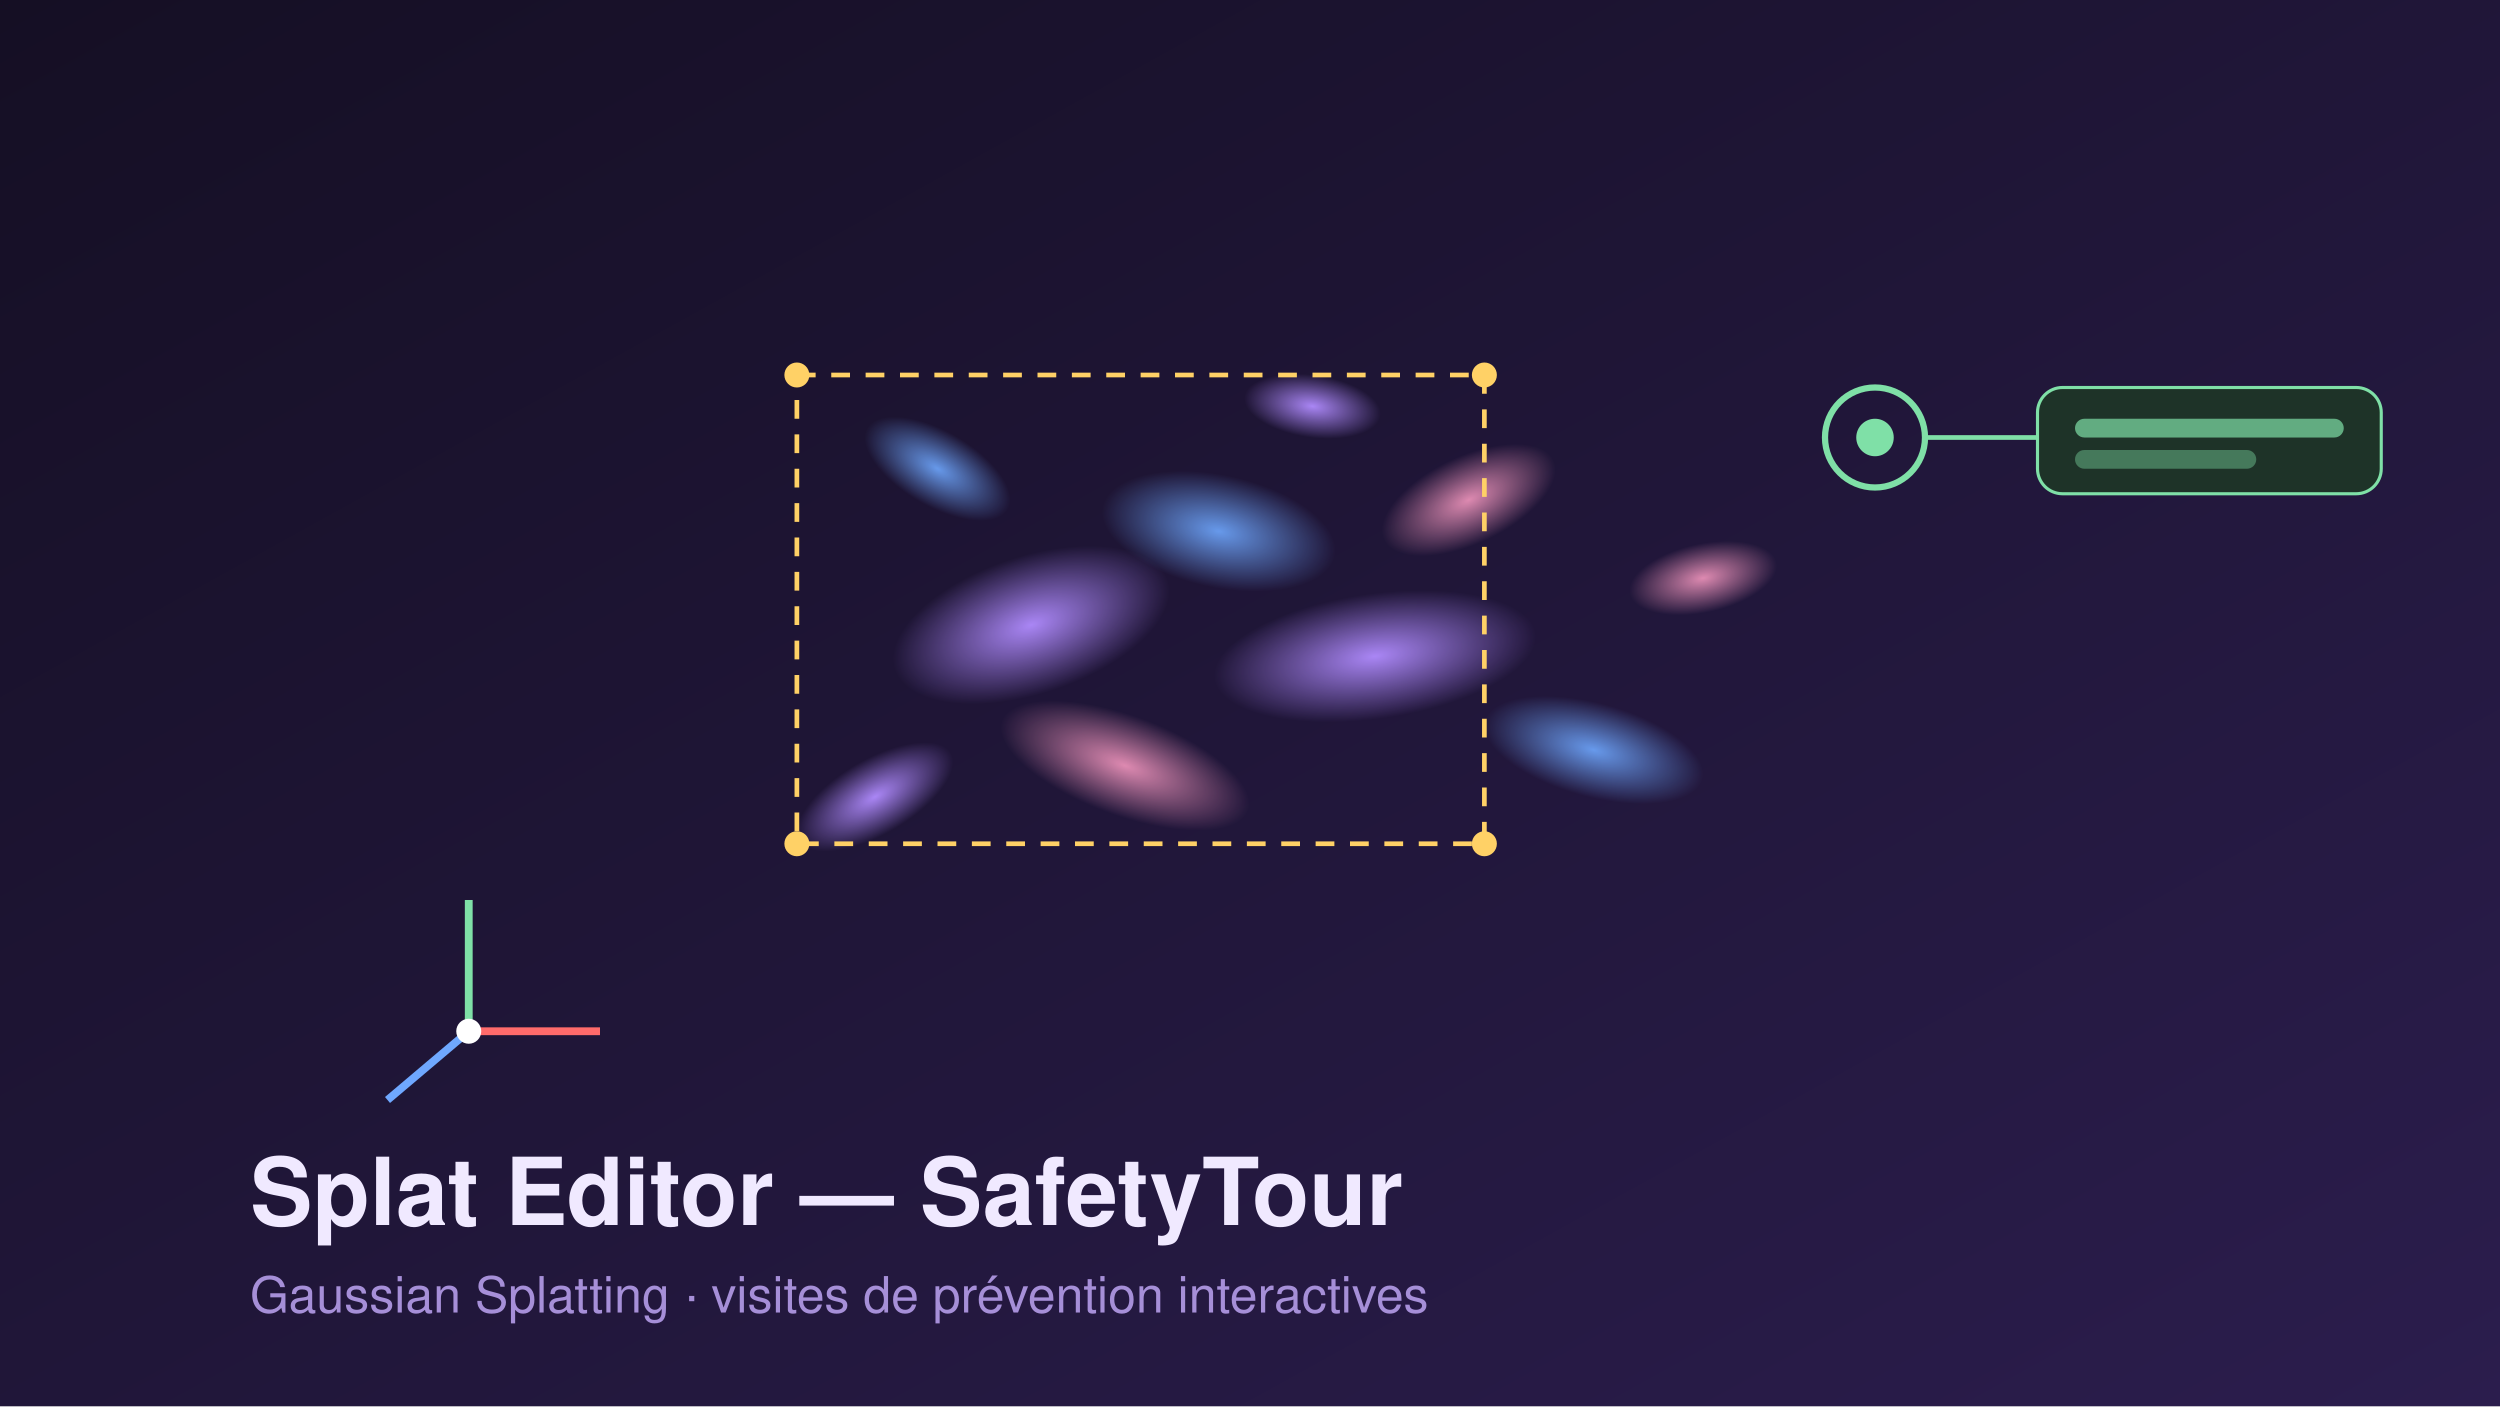
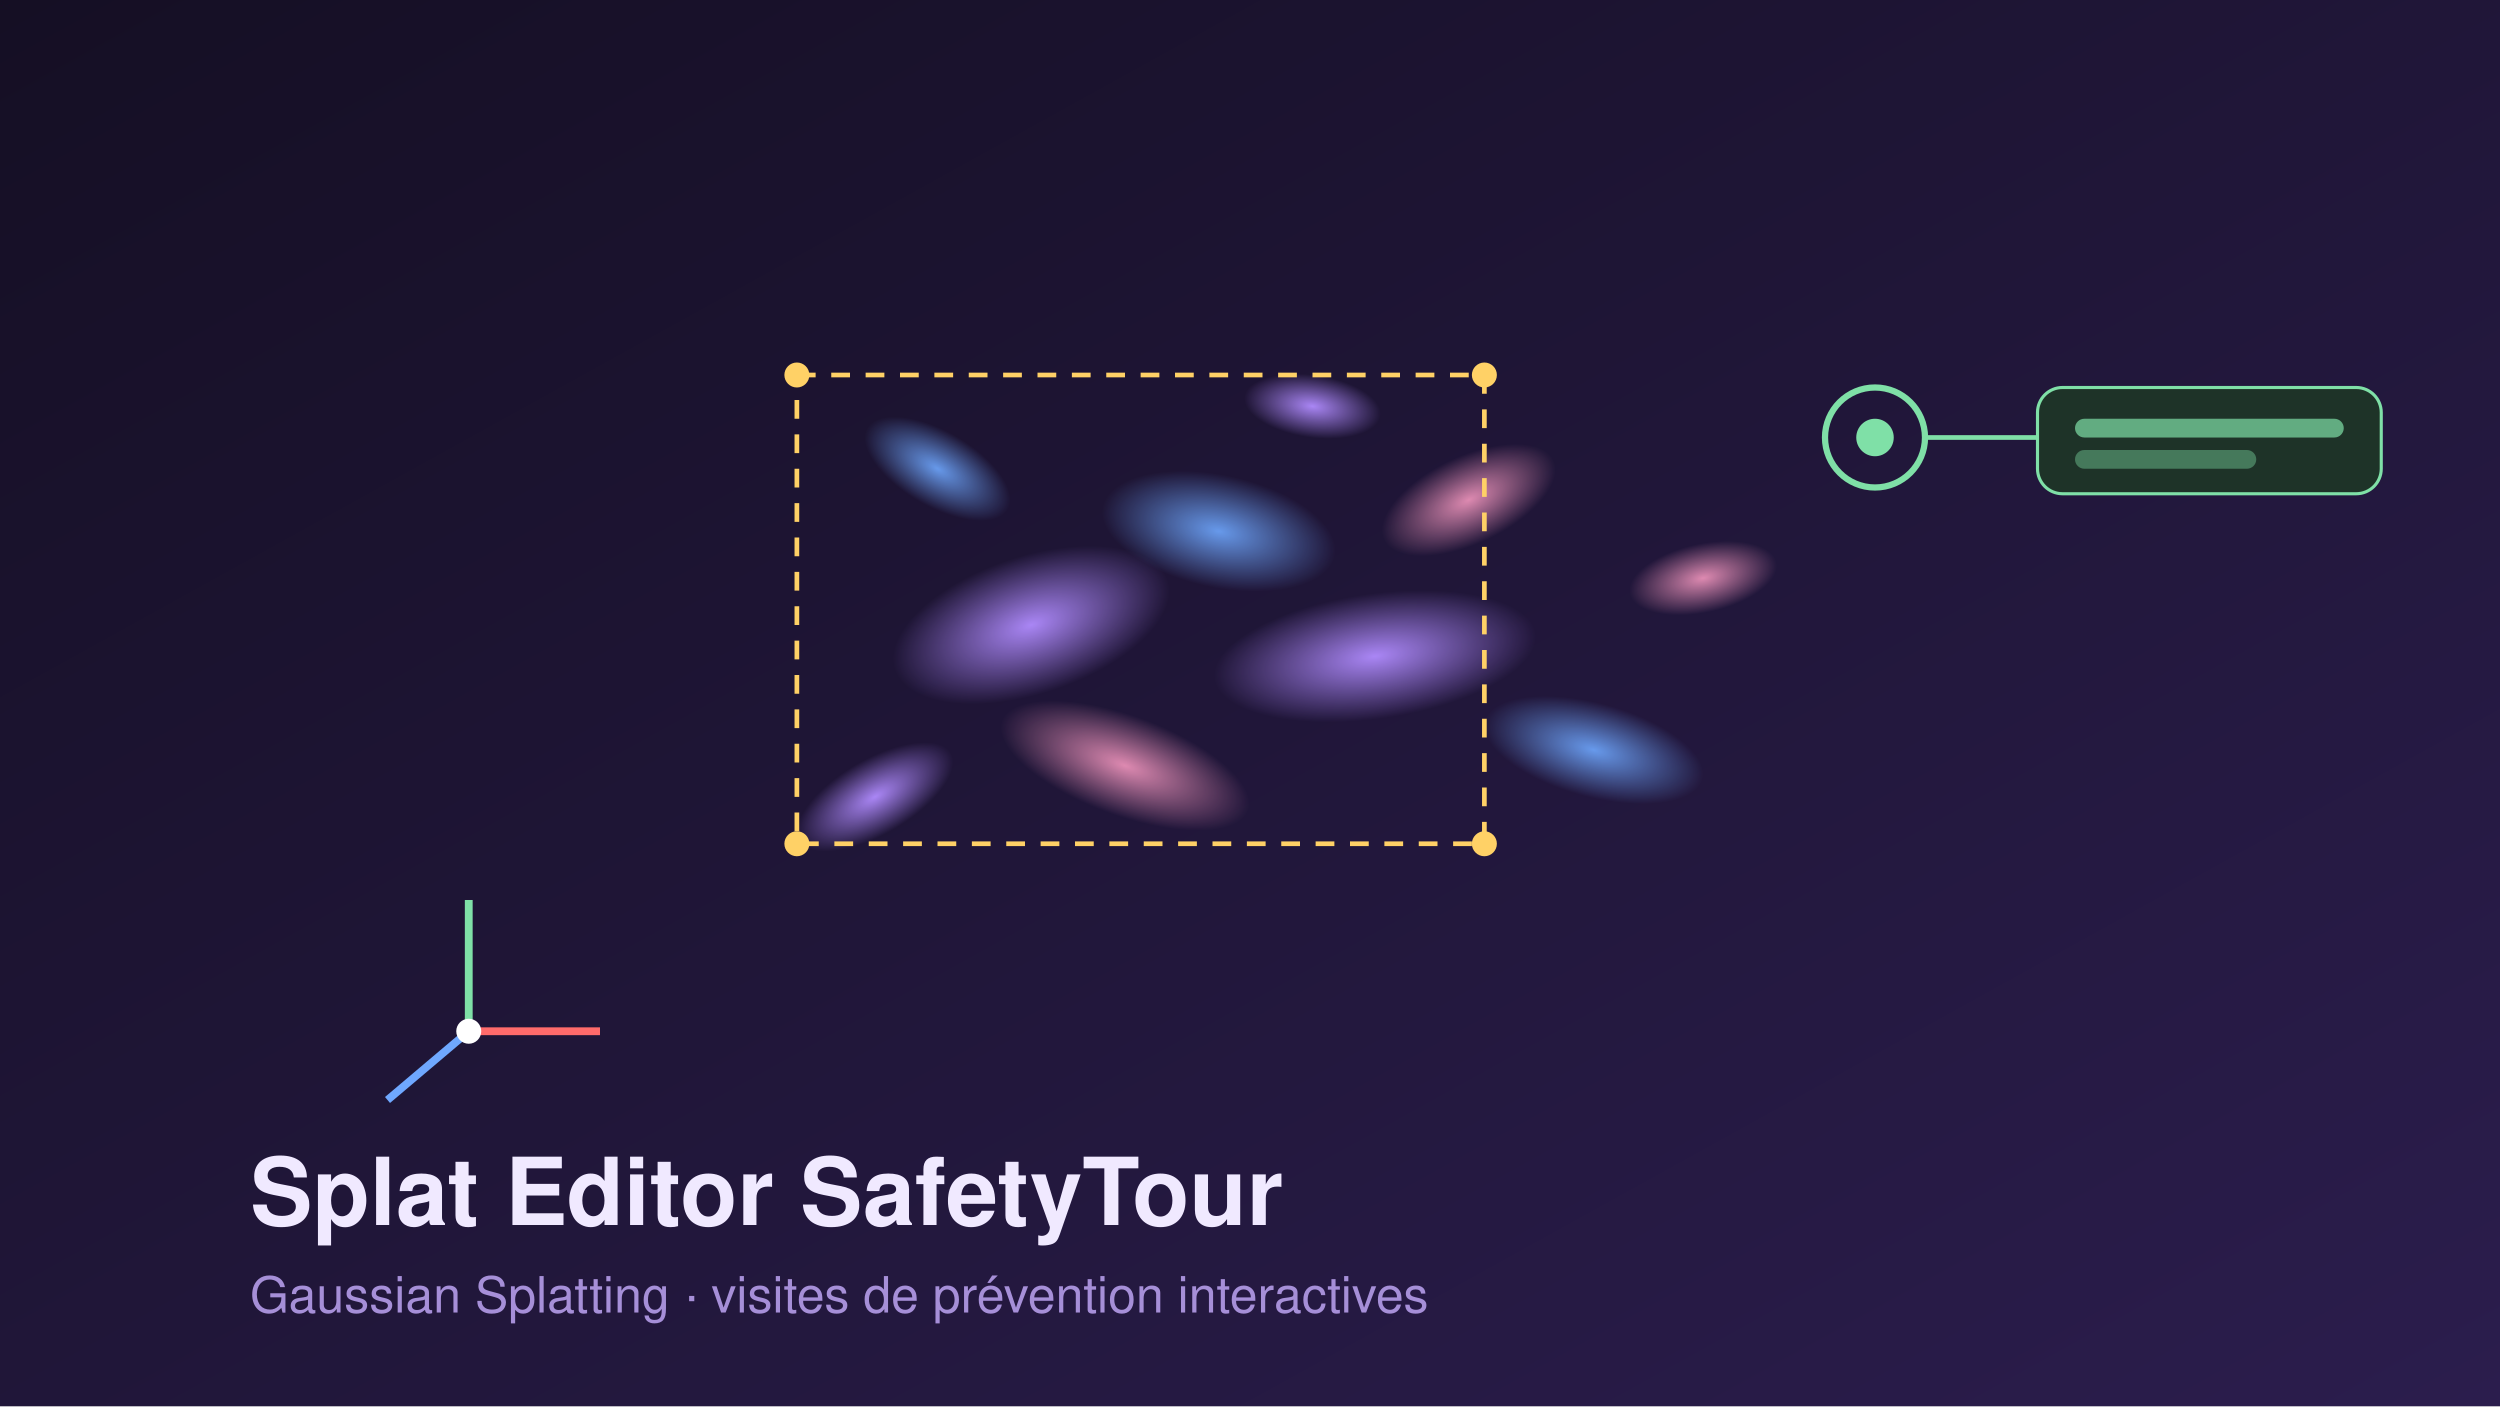
<svg xmlns="http://www.w3.org/2000/svg" viewBox="0 0 800 450" width="800" height="450">
  <defs>
    <linearGradient id="bg" x1="0" y1="0" x2="1" y2="1">
      <stop offset="0" stop-color="#150f24" />
      <stop offset="1" stop-color="#2b1d4d" />
    </linearGradient>
    <radialGradient id="splat" cx="0.5" cy="0.5" r="0.5">
      <stop offset="0" stop-color="#b18cff" stop-opacity="0.95" />
      <stop offset="1" stop-color="#b18cff" stop-opacity="0" />
    </radialGradient>
    <radialGradient id="splat2" cx="0.5" cy="0.5" r="0.5">
      <stop offset="0" stop-color="#6fa8ff" stop-opacity="0.9" />
      <stop offset="1" stop-color="#6fa8ff" stop-opacity="0" />
    </radialGradient>
    <radialGradient id="splat3" cx="0.5" cy="0.5" r="0.5">
      <stop offset="0" stop-color="#ff9ec6" stop-opacity="0.85" />
      <stop offset="1" stop-color="#ff9ec6" stop-opacity="0" />
    </radialGradient>
  </defs>
  <rect width="800" height="450" fill="url(#bg)" />
  <g>
    <ellipse cx="330" cy="200" rx="46" ry="22" fill="url(#splat)" transform="rotate(-18 330 200)" />
    <ellipse cx="390" cy="170" rx="38" ry="18" fill="url(#splat2)" transform="rotate(12 390 170)" />
    <ellipse cx="440" cy="210" rx="52" ry="20" fill="url(#splat)" transform="rotate(-8 440 210)" />
    <ellipse cx="360" cy="245" rx="42" ry="16" fill="url(#splat3)" transform="rotate(20 360 245)" />
    <ellipse cx="470" cy="160" rx="30" ry="14" fill="url(#splat3)" transform="rotate(-25 470 160)" />
    <ellipse cx="300" cy="150" rx="26" ry="12" fill="url(#splat2)" transform="rotate(30 300 150)" />
    <ellipse cx="510" cy="240" rx="36" ry="15" fill="url(#splat2)" transform="rotate(15 510 240)" />
    <ellipse cx="280" cy="255" rx="28" ry="12" fill="url(#splat)" transform="rotate(-30 280 255)" />
    <ellipse cx="420" cy="130" rx="22" ry="10" fill="url(#splat)" transform="rotate(8 420 130)" />
    <ellipse cx="545" cy="185" rx="24" ry="11" fill="url(#splat3)" transform="rotate(-12 545 185)" />
  </g>
  <rect x="255" y="120" width="220" height="150" fill="none" stroke="#ffd166" stroke-width="1.5" stroke-dasharray="6 5" />
  <circle cx="255" cy="120" r="4" fill="#ffd166" />
  <circle cx="475" cy="120" r="4" fill="#ffd166" />
  <circle cx="255" cy="270" r="4" fill="#ffd166" />
  <circle cx="475" cy="270" r="4" fill="#ffd166" />
  <g transform="translate(600,140)">
    <circle r="16" fill="none" stroke="#7fe0a7" stroke-width="2" />
    <circle r="6" fill="#7fe0a7" />
    <line x1="16" y1="0" x2="52" y2="0" stroke="#7fe0a7" stroke-width="1.5" />
    <rect x="52" y="-16" width="110" height="34" rx="8" fill="#1e3328" stroke="#7fe0a7" stroke-width="1" />
    <rect x="64" y="-6" width="86" height="6" rx="3" fill="#7fe0a7" opacity="0.7" />
    <rect x="64" y="4" width="58" height="6" rx="3" fill="#7fe0a7" opacity="0.4" />
  </g>
  <g transform="translate(150,330)" stroke-width="2.5">
    <line x1="0" y1="0" x2="42" y2="0" stroke="#ff6b6b" />
    <line x1="0" y1="0" x2="0" y2="-42" stroke="#7fe0a7" />
    <line x1="0" y1="0" x2="-26" y2="22" stroke="#6fa8ff" />
    <circle r="4" fill="#ffffff" />
  </g>
-   <text x="80" y="392" font-family="Helvetica, Arial, sans-serif" font-size="30" font-weight="700" fill="#f0e9ff">Splat Editor — SafetyTour</text>
+   <text x="80" y="392" font-family="Helvetica, Arial, sans-serif" font-size="30" font-weight="700" fill="#f0e9ff">Splat Editor SafetyTour</text>
  <text x="80" y="420" font-family="Helvetica, Arial, sans-serif" font-size="16" fill="#a68fd8">Gaussian Splatting · visites de prévention interactives</text>
</svg>
